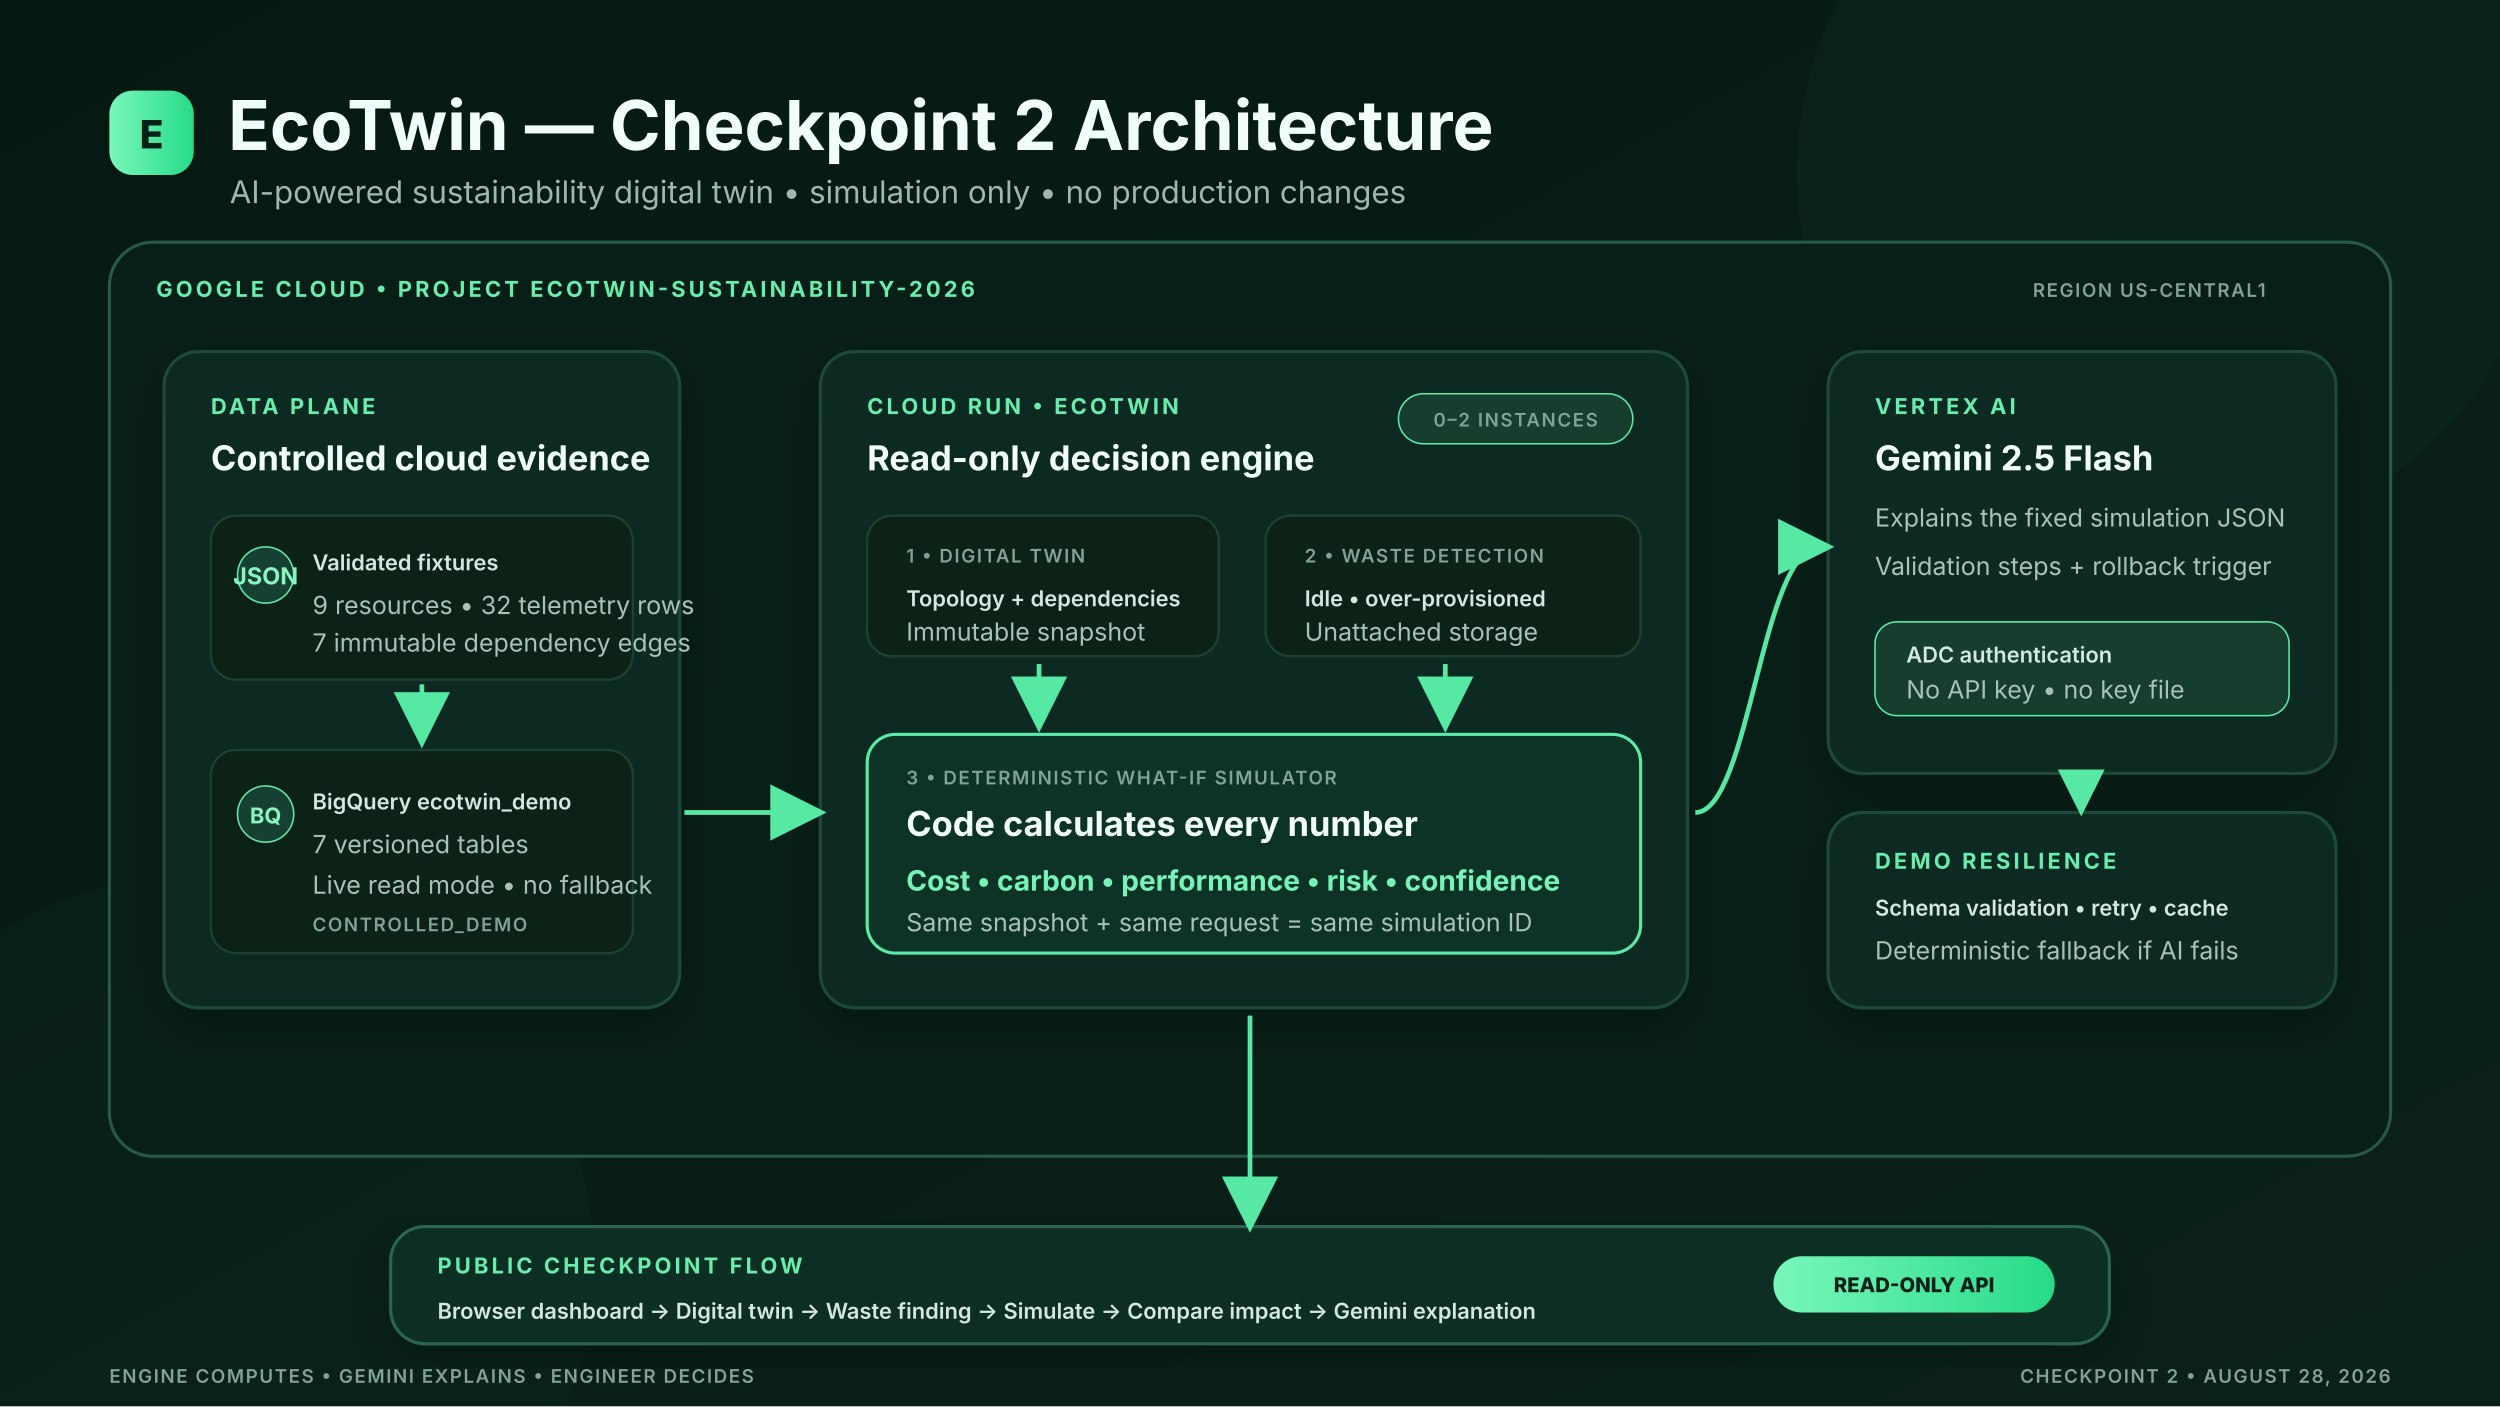
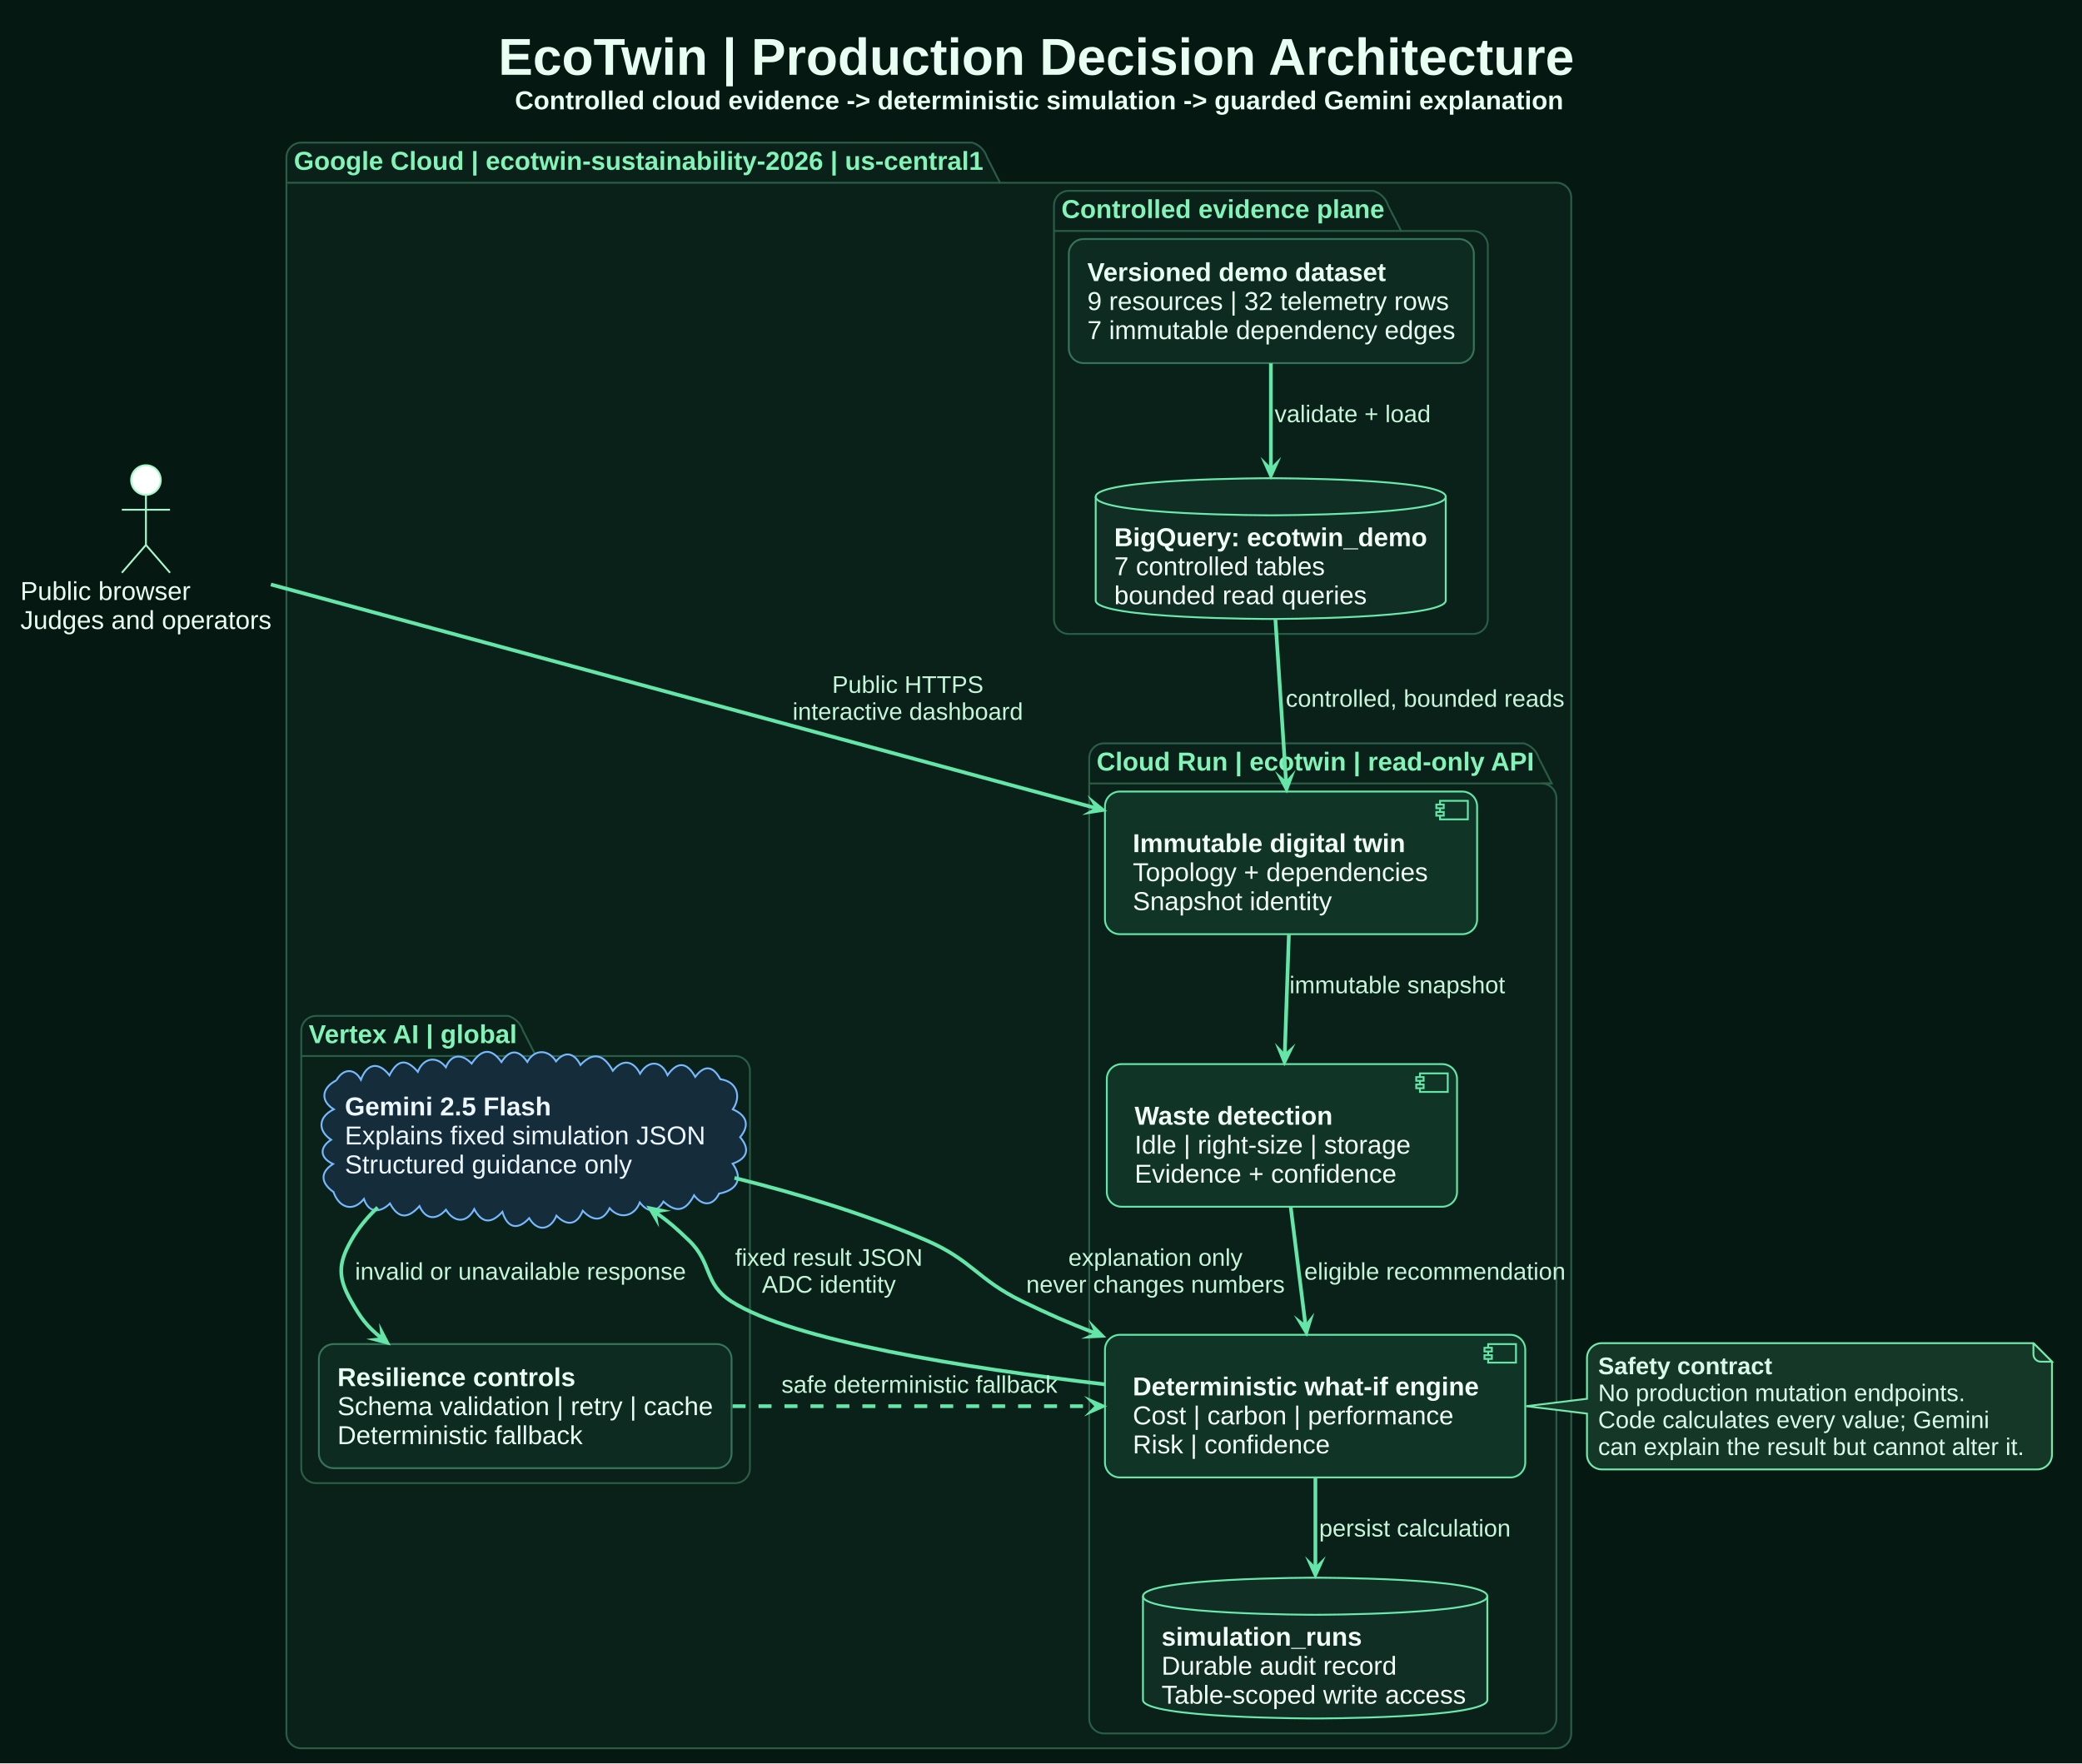
- <svg xmlns="http://www.w3.org/2000/svg" width="1600" height="900" viewBox="0 0 1600 900" role="img" aria-labelledby="title desc">
-   <defs>
-     <linearGradient id="bg" x1="0" y1="0" x2="1" y2="1">
-       <stop offset="0" stop-color="#061812" />
-       <stop offset="1" stop-color="#0a211a" />
-     </linearGradient>
-     <linearGradient id="accent" x1="0" y1="0" x2="1" y2="0">
-       <stop offset="0" stop-color="#78f7bb" />
-       <stop offset="1" stop-color="#27db88" />
-     </linearGradient>
-     <filter id="shadow" x="-20%" y="-20%" width="140%" height="140%">
-       <feDropShadow dx="0" dy="10" stdDeviation="16" flood-color="#000" flood-opacity="0.25" />
-     </filter>
-     <marker id="arrow" markerWidth="12" markerHeight="12" refX="9" refY="6" orient="auto">
-       <path d="M0,0 L12,6 L0,12 Z" fill="#57e9a4" />
-     </marker>
-     <style>
-       .title { font: 700 44px Inter, Segoe UI, Arial, sans-serif; fill: #f2fff8; }
-       .subtitle { font: 400 20px Inter, Segoe UI, Arial, sans-serif; fill: #9fb8ad; }
-       .eyebrow { font: 700 14px Inter, Segoe UI, Arial, sans-serif; letter-spacing: 2px; fill: #69edac; }
-       .card-title { font: 700 22px Inter, Segoe UI, Arial, sans-serif; fill: #f2fff8; }
-       .body { font: 400 16px Inter, Segoe UI, Arial, sans-serif; fill: #a9c2b7; }
-       .small { font: 600 14px Inter, Segoe UI, Arial, sans-serif; fill: #d3e9df; }
-       .micro { font: 600 12px Inter, Segoe UI, Arial, sans-serif; fill: #81a296; letter-spacing: 1px; }
-       .metric { font: 700 18px Inter, Segoe UI, Arial, sans-serif; fill: #76f4b8; }
-       .card { fill: #0d2b21; stroke: #1f4a39; stroke-width: 2; }
-       .inner { fill: #0a2119; stroke: #1b4132; stroke-width: 1.5; }
-       .arrow { fill: none; stroke: #57e9a4; stroke-width: 3; marker-end: url(#arrow); }
-       .arrow-soft { fill: none; stroke: #3f8e6d; stroke-width: 2.5; stroke-dasharray: 8 8; marker-end: url(#arrow); }
-     </style>
-   </defs>
-   <rect width="1600" height="900" fill="url(#bg)" />
-   <circle cx="1390" cy="110" r="240" fill="#32e790" opacity="0.035" />
-   <circle cx="130" cy="810" r="250" fill="#32e790" opacity="0.025" />
-   <g transform="translate(70 58)">
-     <rect x="0" y="0" width="54" height="54" rx="15" fill="url(#accent)" />
-     <text x="27" y="37" text-anchor="middle" font-family="Inter, Segoe UI, Arial" font-weight="800" font-size="25" fill="#052016">E</text>
-     <text class="title" x="76" y="38">EcoTwin — Checkpoint 2 Architecture</text>
-     <text class="subtitle" x="77" y="72">AI-powered sustainability digital twin • simulation only • no production changes</text>
+ <svg xmlns="http://www.w3.org/2000/svg" contentStyleType="text/css" data-diagram-type="DESCRIPTION" height="951px" preserveAspectRatio="none" style="width:1123px;height:951px;background:#061812;" version="1.1" viewBox="0 0 1123 951" width="1123px" zoomAndPan="magnify">
+   <defs />
+   <g>
+     <rect fill="#061812" height="951" style="stroke:none;stroke-width:1;" width="1123" x="0" y="0" />
+     <g class="title" data-source-line="5">
+       <text fill="#E9FFF3" font-family="Arial" font-size="28" font-weight="700" lengthAdjust="spacing" textLength="583.475" x="268.763" y="40.348">EcoTwin | Production Decision Architecture</text>
+       <text fill="#E9FFF3" font-family="Arial" font-size="14" font-weight="700" lengthAdjust="spacing" textLength="565.551" x="277.725" y="58.955">Controlled cloud evidence -&gt; deterministic simulation -&gt; guarded Gemini explanation</text>
+     </g>
+     <g class="cluster" data-qualified-name="Google Cloud . ecotwin-sustainability-2026 . us-central1" data-source-line="57" id="ent0002">
+       <path d="M162.5,76.922 L524.409,76.922 A12,12 0 0 1 532.409,84.922 L539.409,98.562 L839.5,98.562 A8,8 0 0 1 847.5,106.562 L847.5,934.922 A8,8 0 0 1 839.5,942.922 L162.5,942.922 A8,8 0 0 1 154.5,934.922 L154.5,84.922 A8,8 0 0 1 162.5,76.922" fill="#0A211A" style="stroke:#2A5D47;stroke-width:1;" />
+       <line style="stroke:#2A5D47;stroke-width:1;" x1="154.5" x2="539.409" y1="98.562" y2="98.562" />
+       <text fill="#83F4B8" font-family="Arial" font-size="14" font-weight="700" lengthAdjust="spacing" textLength="371.909" x="158.5" y="91.596">Google Cloud | ecotwin-sustainability-2026 | us-central1</text>
+     </g>
+     <g class="cluster" data-qualified-name="Google Cloud . ecotwin-sustainability-2026 . us-central1.Controlled evidence plane" data-source-line="58" id="ent0003">
+       <path d="M576.5,102.922 L740.762,102.922 A12,12 0 0 1 748.762,110.922 L755.762,124.562 L794.5,124.562 A8,8 0 0 1 802.5,132.562 L802.5,333.922 A8,8 0 0 1 794.5,341.922 L576.5,341.922 A8,8 0 0 1 568.5,333.922 L568.5,110.922 A8,8 0 0 1 576.5,102.922" fill="#0A211A" style="stroke:#2A5D47;stroke-width:1;" />
+       <line style="stroke:#2A5D47;stroke-width:1;" x1="568.5" x2="755.762" y1="124.562" y2="124.562" />
+       <text fill="#83F4B8" font-family="Arial" font-size="14" font-weight="700" lengthAdjust="spacing" textLength="174.262" x="572.5" y="117.596">Controlled evidence plane</text>
+     </g>
+     <g class="cluster" data-qualified-name="Google Cloud . ecotwin-sustainability-2026 . us-central1.Cloud Run . ecotwin . read-only API" data-source-line="64" id="ent0007">
+       <path d="M595.5,400.922 L822.01,400.922 A12,12 0 0 1 830.01,408.922 L837.01,422.562 L831.5,422.562 A8,8 0 0 1 839.5,430.562 L839.5,926.922 A8,8 0 0 1 831.5,934.922 L595.5,934.922 A8,8 0 0 1 587.5,926.922 L587.5,408.922 A8,8 0 0 1 595.5,400.922" fill="#0A211A" style="stroke:#2A5D47;stroke-width:1;" />
+       <line style="stroke:#2A5D47;stroke-width:1;" x1="587.5" x2="837.01" y1="422.562" y2="422.562" />
+       <text fill="#83F4B8" font-family="Arial" font-size="14" font-weight="700" lengthAdjust="spacing" textLength="236.51" x="591.5" y="415.596">Cloud Run | ecotwin | read-only API</text>
+     </g>
+     <g class="cluster" data-qualified-name="Google Cloud . ecotwin-sustainability-2026 . us-central1.Vertex AI . global" data-source-line="75" id="ent0015">
+       <path d="M170.5,547.922 L274.113,547.922 A12,12 0 0 1 282.113,555.922 L289.113,569.562 L396.5,569.562 A8,8 0 0 1 404.5,577.562 L404.5,791.922 A8,8 0 0 1 396.5,799.922 L170.5,799.922 A8,8 0 0 1 162.5,791.922 L162.5,555.922 A8,8 0 0 1 170.5,547.922" fill="#0A211A" style="stroke:#2A5D47;stroke-width:1;" />
+       <line style="stroke:#2A5D47;stroke-width:1;" x1="162.5" x2="289.113" y1="569.562" y2="569.562" />
+       <text fill="#83F4B8" font-family="Arial" font-size="14" font-weight="700" lengthAdjust="spacing" textLength="113.613" x="166.5" y="562.596">Vertex AI | global</text>
+     </g>
+     <g class="entity" data-qualified-name="browser" data-source-line="55" id="ent0001">
+       <ellipse cx="78.713" cy="258.922" fill="#FFFFFF" rx="8" ry="8" style="stroke:#A8F7CB;stroke-width:1;" />
+       <path d="M78.713,266.922 L78.713,293.922 M65.713,274.922 L91.713,274.922 M78.713,293.922 L65.713,308.922 M78.713,293.922 L91.713,308.922" fill="none" style="stroke:#A8F7CB;stroke-width:1;" />
+       <text fill="#E9FFF3" font-family="Arial" font-size="14" lengthAdjust="spacing" textLength="91.814" x="11" y="323.596">Public browser</text>
+       <text fill="#E9FFF3" font-family="Arial" font-size="14" lengthAdjust="spacing" textLength="135.427" x="11" y="339.236">Judges and operators</text>
+     </g>
+     <g class="entity" data-qualified-name="GMN24" data-source-line="89" id="ent0025">
+       <path d="M856,732.422 L856,754.422 L823.188,758.422 L856,762.422 L856,784.516 A8,8 0 0 0 864,792.516 L1098.804,792.516 A8,8 0 0 0 1106.804,784.516 L1106.804,734.422 L1096.804,724.422 L864,724.422 A8,8 0 0 0 856,732.422" fill="#153728" style="stroke:#75E9AC;stroke-width:1;" />
+       <path d="M1096.804,724.422 L1096.804,730.422 A4,4 0 0 0 1100.804,734.422 L1106.804,734.422 L1096.804,724.422" fill="#153728" style="stroke:#75E9AC;stroke-width:1;" />
+       <text fill="#DBF9E8" font-family="Arial" font-size="13" font-weight="700" lengthAdjust="spacing" textLength="93.92" x="862" y="741.19">Safety contract</text>
+       <text fill="#DBF9E8" font-family="Arial" font-size="13" lengthAdjust="spacing" textLength="198.015" x="862" y="755.714">No production mutation endpoints.</text>
+       <text fill="#DBF9E8" font-family="Arial" font-size="13" lengthAdjust="spacing" textLength="210.99" x="862" y="770.237">Code calculates every value; Gemini</text>
+       <text fill="#DBF9E8" font-family="Arial" font-size="13" lengthAdjust="spacing" textLength="229.804" x="862" y="784.761">can explain the result but cannot alter it.</text>
+     </g>
+     <g class="entity" data-qualified-name="Google Cloud . ecotwin-sustainability-2026 . us-central1.Controlled evidence plane.fixtures" data-source-line="59" id="ent0004">
+       <rect fill="#0D2B21" height="66.922" rx="8" ry="8" style="stroke:#367459;stroke-width:1;" width="218.468" x="576.5" y="128.922" />
+       <text fill="#E9FFF3" font-family="Arial" font-size="14" font-weight="700" lengthAdjust="spacing" textLength="161.827" x="586.5" y="151.596">Versioned demo dataset</text>
+       <text fill="#E9FFF3" font-family="Arial" font-size="14" lengthAdjust="spacing" textLength="195.043" x="586.5" y="167.236">9 resources | 32 telemetry rows</text>
+       <text fill="#E9FFF3" font-family="Arial" font-size="14" lengthAdjust="spacing" textLength="198.468" x="586.5" y="182.877">7 immutable dependency edges</text>
+     </g>
+     <g class="entity" data-qualified-name="Google Cloud . ecotwin-sustainability-2026 . us-central1.Controlled evidence plane.bq" data-source-line="60" id="ent0005">
+       <path d="M591,267.922 C591,257.922 685.403,257.922 685.403,257.922 C685.403,257.922 779.807,257.922 779.807,267.922 L779.807,323.844 C779.807,333.844 685.403,333.844 685.403,333.844 C685.403,333.844 591,333.844 591,323.844 L591,267.922" fill="#102E24" style="stroke:#6BE9AD;stroke-width:1;" />
+       <path d="M591,267.922 C591,277.922 685.403,277.922 685.403,277.922 C685.403,277.922 779.807,277.922 779.807,267.922" fill="none" style="stroke:#6BE9AD;stroke-width:1;" />
+       <text fill="#F2FFF7" font-family="Arial" font-size="14" font-weight="700" lengthAdjust="spacing" textLength="168.807" x="601" y="294.596">BigQuery: ecotwin_demo</text>
+       <text fill="#F2FFF7" font-family="Arial" font-size="14" lengthAdjust="spacing" textLength="113.627" x="601" y="310.236">7 controlled tables</text>
+       <text fill="#F2FFF7" font-family="Arial" font-size="14" lengthAdjust="spacing" textLength="136.22" x="601" y="325.877">bounded read queries</text>
+     </g>
+     <g class="entity" data-qualified-name="Google Cloud . ecotwin-sustainability-2026 . us-central1.Cloud Run . ecotwin . read-only API.twin" data-source-line="65" id="ent0008">
+       <rect fill="#103426" height="76.922" rx="8" ry="8" style="stroke:#63E6A7;stroke-width:1;" width="200.733" x="596" y="426.922" />
+       <rect fill="#103426" height="10" style="stroke:#63E6A7;stroke-width:1;" width="15" x="776.733" y="431.922" />
+       <rect fill="#103426" height="2" style="stroke:#63E6A7;stroke-width:1;" width="4" x="774.733" y="433.922" />
+       <rect fill="#103426" height="2" style="stroke:#63E6A7;stroke-width:1;" width="4" x="774.733" y="437.922" />
+       <text fill="#F2FFF7" font-family="Arial" font-size="14" font-weight="700" lengthAdjust="spacing" textLength="147.007" x="611" y="459.596">Immutable digital twin</text>
+       <text fill="#F2FFF7" font-family="Arial" font-size="14" lengthAdjust="spacing" textLength="160.733" x="611" y="475.236">Topology + dependencies</text>
+       <text fill="#F2FFF7" font-family="Arial" font-size="14" lengthAdjust="spacing" textLength="107.406" x="611" y="490.877">Snapshot identity</text>
+     </g>
+     <g class="entity" data-qualified-name="Google Cloud . ecotwin-sustainability-2026 . us-central1.Cloud Run . ecotwin . read-only API.waste" data-source-line="66" id="ent0009">
+       <rect fill="#103426" height="76.922" rx="8" ry="8" style="stroke:#63E6A7;stroke-width:1;" width="188.894" x="597" y="573.922" />
+       <rect fill="#103426" height="10" style="stroke:#63E6A7;stroke-width:1;" width="15" x="765.894" y="578.922" />
+       <rect fill="#103426" height="2" style="stroke:#63E6A7;stroke-width:1;" width="4" x="763.894" y="580.922" />
+       <rect fill="#103426" height="2" style="stroke:#63E6A7;stroke-width:1;" width="4" x="763.894" y="584.922" />
+       <text fill="#F2FFF7" font-family="Arial" font-size="14" font-weight="700" lengthAdjust="spacing" textLength="107.352" x="612" y="606.596">Waste detection</text>
+       <text fill="#F2FFF7" font-family="Arial" font-size="14" lengthAdjust="spacing" textLength="148.894" x="612" y="622.236">Idle | right-size | storage</text>
+       <text fill="#F2FFF7" font-family="Arial" font-size="14" lengthAdjust="spacing" textLength="141.265" x="612" y="637.877">Evidence + confidence</text>
+     </g>
+     <g class="entity" data-qualified-name="Google Cloud . ecotwin-sustainability-2026 . us-central1.Cloud Run . ecotwin . read-only API.simulator" data-source-line="67" id="ent0010">
+       <rect fill="#103426" height="76.922" rx="8" ry="8" style="stroke:#63E6A7;stroke-width:1;" width="226.696" x="596" y="719.922" />
+       <rect fill="#103426" height="10" style="stroke:#63E6A7;stroke-width:1;" width="15" x="802.696" y="724.922" />
+       <rect fill="#103426" height="2" style="stroke:#63E6A7;stroke-width:1;" width="4" x="800.696" y="726.922" />
+       <rect fill="#103426" height="2" style="stroke:#63E6A7;stroke-width:1;" width="4" x="800.696" y="730.922" />
+       <text fill="#F2FFF7" font-family="Arial" font-size="14" font-weight="700" lengthAdjust="spacing" textLength="186.696" x="611" y="752.596">Deterministic what-if engine</text>
+       <text fill="#F2FFF7" font-family="Arial" font-size="14" lengthAdjust="spacing" textLength="173.018" x="611" y="768.236">Cost | carbon | performance</text>
+       <text fill="#F2FFF7" font-family="Arial" font-size="14" lengthAdjust="spacing" textLength="106.353" x="611" y="783.877">Risk | confidence</text>
+     </g>
+     <g class="entity" data-qualified-name="Google Cloud . ecotwin-sustainability-2026 . us-central1.Cloud Run . ecotwin . read-only API.audit" data-source-line="68" id="ent0011">
+       <path d="M616.5,860.922 C616.5,850.922 709.369,850.922 709.369,850.922 C709.369,850.922 802.237,850.922 802.237,860.922 L802.237,916.844 C802.237,926.844 709.369,926.844 709.369,926.844 C709.369,926.844 616.5,926.844 616.5,916.844 L616.5,860.922" fill="#102E24" style="stroke:#6BE9AD;stroke-width:1;" />
+       <path d="M616.5,860.922 C616.5,870.922 709.369,870.922 709.369,870.922 C709.369,870.922 802.237,870.922 802.237,860.922" fill="none" style="stroke:#6BE9AD;stroke-width:1;" />
+       <text fill="#F2FFF7" font-family="Arial" font-size="14" font-weight="700" lengthAdjust="spacing" textLength="108.131" x="626.5" y="887.596">simulation_runs</text>
+       <text fill="#F2FFF7" font-family="Arial" font-size="14" lengthAdjust="spacing" textLength="126.848" x="626.5" y="903.236">Durable audit record</text>
+       <text fill="#F2FFF7" font-family="Arial" font-size="14" lengthAdjust="spacing" textLength="165.737" x="626.5" y="918.877">Table-scoped write access</text>
+     </g>
+     <g class="entity" data-qualified-name="Google Cloud . ecotwin-sustainability-2026 . us-central1.Vertex AI . global.gemini" data-source-line="76" id="ent0016">
+       <path d="M181.48,582.667 C184.796,576.506 191.065,575.69 194.67,582.37 C197.931,573.4 204.221,572.403 210.073,579.955 C214.424,571.428 219.083,570.772 225.379,578.075 C228.212,570.684 235.391,569.043 240.501,575.606 C243.507,568.077 249.59,568.448 254.387,573.654 C259.391,566.216 264.634,564.542 270.465,572.806 C275,565.803 279.815,566.035 284.43,572.724 C288.212,565.707 295.862,565.847 299.909,572.422 C304.859,566.441 309.939,568.082 313.069,574.374 C320.487,566.528 326.003,569.321 330.545,577.508 C335.727,571.056 341.521,571.863 345.245,579.077 C349.558,571.78 356.586,571.661 360.065,579.873 C365.546,572.196 370.487,572.848 375.014,580.786 C380.126,574.013 384.715,574.978 388.518,582.061 C397.531,583.266 400.033,591.388 395.252,598.309 C402.671,601.483 404.631,606.786 399.209,613.341 C404.767,619.801 402.989,624.923 395.188,627.621 C401.269,636.113 396.954,642.144 387.866,643.75 C384.482,650.778 378.63,650.437 374.382,644.66 C370.119,652.768 365.151,654.737 357.849,648.058 C354.095,654.467 349.302,653.979 345.1,648.54 C342.26,656.102 334.309,657.955 328.823,651.645 C324.926,659.384 319.485,658.427 314.334,653.029 C311.21,660.728 305.78,661.484 300.147,655.661 C297.04,663.335 289.968,664.747 285.446,657.01 C279.167,663.85 273.598,662.274 270.981,653.597 C265.312,659.862 260.074,660.266 255.811,652.117 C251.791,659.928 244.88,659.496 240.534,652.451 C235.436,658.258 229.562,657.893 226.259,650.509 C220.201,657.267 215.023,657.698 210.336,649.089 C205.451,654.028 198.933,654.722 196.313,646.649 C190.068,654.329 182.57,650.954 179.91,642.91 C173.426,638.383 172.118,632.558 179.643,627.784 C172.667,624.592 172.003,619.02 178.581,614.725 C170.921,609.495 172.017,602.146 180.038,598.308 C172.058,593.326 174.165,586.239 181.48,582.667" fill="#152C3A" style="stroke:#76B9FF;stroke-width:1;" />
+       <text fill="#EDF7FF" font-family="Arial" font-size="14" font-weight="700" lengthAdjust="spacing" textLength="111.262" x="186" y="601.596">Gemini 2.5 Flash</text>
+       <text fill="#EDF7FF" font-family="Arial" font-size="14" lengthAdjust="spacing" textLength="194.523" x="186" y="617.236">Explains fixed simulation JSON</text>
+       <text fill="#EDF7FF" font-family="Arial" font-size="14" lengthAdjust="spacing" textLength="154.875" x="186" y="632.877">Structured guidance only</text>
+     </g>
+     <g class="entity" data-qualified-name="Google Cloud . ecotwin-sustainability-2026 . us-central1.Vertex AI . global.fallback" data-source-line="77" id="ent0017">
+       <rect fill="#0D2B21" height="66.922" rx="8" ry="8" style="stroke:#367459;stroke-width:1;" width="222.59" x="172" y="724.922" />
+       <text fill="#E9FFF3" font-family="Arial" font-size="14" font-weight="700" lengthAdjust="spacing" textLength="128.379" x="182" y="747.596">Resilience controls</text>
+       <text fill="#E9FFF3" font-family="Arial" font-size="14" lengthAdjust="spacing" textLength="202.59" x="182" y="763.236">Schema validation | retry | cache</text>
+       <text fill="#E9FFF3" font-family="Arial" font-size="14" lengthAdjust="spacing" textLength="132.262" x="182" y="778.877">Deterministic fallback</text>
+     </g>
+     <g class="link" data-entity-1="ent0004" data-entity-2="ent0005" data-link-type="dependency" id="lnk6">
+       <polygon fill="#63E6A7" points="685.5,257.676,689.5,248.676,685.5,252.676,681.5,248.676,685.5,257.676" style="stroke:#63E6A7;stroke-width:1;stroke-linejoin:miter;stroke-miterlimit:10;" />
+       <path d="M685.5,195.928 C685.5,214.637 685.5,233.221 685.5,252.676" fill="none" style="stroke:#63E6A7;stroke-width:2;" />
+       <text fill="#C6F5D7" font-family="Arial" font-size="13" lengthAdjust="spacing" textLength="84.202" x="687.5" y="227.69">validate + load</text>
+     </g>
+     <g class="link" data-entity-1="ent0008" data-entity-2="ent0009" data-link-type="dependency" id="lnk12">
+       <polygon fill="#63E6A7" points="692.794,573.892,697.102,565.035,692.966,568.895,689.107,564.76,692.794,573.892" style="stroke:#63E6A7;stroke-width:1;stroke-linejoin:miter;stroke-miterlimit:10;" />
+       <path d="M695.199,504.14 C694.459,525.622 693.706,547.445 692.966,568.895" fill="none" style="stroke:#63E6A7;stroke-width:2;" />
+       <text fill="#C6F5D7" font-family="Arial" font-size="13" lengthAdjust="spacing" textLength="116.34" x="695.5" y="535.69">immutable snapshot</text>
+     </g>
+     <g class="link" data-entity-1="ent0009" data-entity-2="ent0010" data-link-type="dependency" id="lnk13">
+       <polygon fill="#63E6A7" points="704.802,719.84,707.655,710.414,704.182,714.879,699.717,711.406,704.802,719.84" style="stroke:#63E6A7;stroke-width:1;stroke-linejoin:miter;stroke-miterlimit:10;" />
+       <path d="M696.229,651.256 C698.875,672.422 701.542,693.754 704.182,714.879" fill="none" style="stroke:#63E6A7;stroke-width:2;" />
+       <text fill="#C6F5D7" font-family="Arial" font-size="13" lengthAdjust="spacing" textLength="140.912" x="703.5" y="690.19">eligible recommendation</text>
+     </g>
+     <g class="link" data-entity-1="ent0010" data-entity-2="ent0011" data-link-type="dependency" id="lnk14">
+       <polygon fill="#63E6A7" points="709.5,850.584,713.5,841.584,709.5,845.584,705.5,841.584,709.5,850.584" style="stroke:#63E6A7;stroke-width:1;stroke-linejoin:miter;stroke-miterlimit:10;" />
+       <path d="M709.5,796.935 C709.5,813.825 709.5,828.715 709.5,845.584" fill="none" style="stroke:#63E6A7;stroke-width:2;" />
+       <text fill="#C6F5D7" font-family="Arial" font-size="13" lengthAdjust="spacing" textLength="103.327" x="711.5" y="828.69">persist calculation</text>
+     </g>
+     <g class="link" data-entity-1="ent0016" data-entity-2="ent0017" data-link-type="dependency" id="lnk18">
+       <polygon fill="#63E6A7" points="209.76,724.889,205.241,716.138,205.859,721.761,200.236,722.379,209.76,724.889" style="stroke:#63E6A7;stroke-width:1;stroke-linejoin:miter;stroke-miterlimit:10;" />
+       <path d="M203.694,651.22 C198.137,656.457 193.258,662.338 189.5,668.922 C182.229,681.659 182.229,689.185 189.5,701.922 C194.574,710.809 197.789,715.289 205.859,721.761" fill="none" style="stroke:#63E6A7;stroke-width:2;" />
+       <text fill="#C6F5D7" font-family="Arial" font-size="13" lengthAdjust="spacing" textLength="178.502" x="191.5" y="690.19">invalid or unavailable response</text>
+     </g>
+     <g class="link" data-entity-1="ent0001" data-entity-2="ent0008" data-link-type="dependency" id="lnk19">
+       <polygon fill="#63E6A7" points="595.994,437.181,588.353,430.966,591.168,435.873,586.261,438.687,595.994,437.181" style="stroke:#63E6A7;stroke-width:1;stroke-linejoin:miter;stroke-miterlimit:10;" />
+       <path d="M146.109,315.246 C254.866,344.723 464.446,401.527 591.168,435.873" fill="none" style="stroke:#63E6A7;stroke-width:2;" />
+       <text fill="#C6F5D7" font-family="Arial" font-size="13" lengthAdjust="spacing" textLength="81.631" x="448.834" y="373.69">Public HTTPS</text>
+       <text fill="#C6F5D7" font-family="Arial" font-size="13" lengthAdjust="spacing" textLength="124.3" x="427.5" y="388.214">interactive dashboard</text>
+     </g>
+     <g class="link" data-entity-1="ent0005" data-entity-2="ent0008" data-link-type="dependency" id="lnk20">
+       <polygon fill="#63E6A7" points="694.028,426.773,697.429,417.53,693.7,421.784,689.446,418.054,694.028,426.773" style="stroke:#63E6A7;stroke-width:1;stroke-linejoin:miter;stroke-miterlimit:10;" />
+       <path d="M687.941,334.096 C689.751,361.66 691.882,394.106 693.7,421.784" fill="none" style="stroke:#63E6A7;stroke-width:2;" />
+       <text fill="#C6F5D7" font-family="Arial" font-size="13" lengthAdjust="spacing" textLength="150.332" x="693.5" y="381.19">controlled, bounded reads</text>
+     </g>
+     <g class="link" data-entity-1="ent0010" data-entity-2="ent0016" data-link-type="dependency" id="lnk21">
+       <polygon fill="#63E6A7" points="349.598,650.952,354.561,659.459,353.655,653.875,359.238,652.969,349.598,650.952" style="stroke:#63E6A7;stroke-width:1;stroke-linejoin:miter;stroke-miterlimit:10;" />
+       <path d="M595.887,746.639 C519.703,737.687 427.496,722.99 394.5,701.922 C379.432,692.301 384.429,681.269 371.5,668.922 C364.838,662.56 361.394,659.453 353.655,653.875" fill="none" style="stroke:#63E6A7;stroke-width:2;" />
+       <text fill="#C6F5D7" font-family="Arial" font-size="13" lengthAdjust="spacing" textLength="101.144" x="396.5" y="682.69">fixed result JSON</text>
+       <text fill="#C6F5D7" font-family="Arial" font-size="13" lengthAdjust="spacing" textLength="72.249" x="410.947" y="697.214">ADC identity</text>
+     </g>
+     <g class="link" data-entity-1="ent0016" data-entity-2="ent0010" data-link-type="dependency" id="lnk22">
+       <polygon fill="#63E6A7" points="595.587,720.924,588.644,713.939,590.926,719.115,585.75,721.397,595.587,720.924" style="stroke:#63E6A7;stroke-width:1;stroke-linejoin:miter;stroke-miterlimit:10;" />
+       <path d="M396.17,635.288 C430.123,643.746 466.988,654.849 499.5,668.922 C524.62,679.795 526.872,689.976 551.5,701.922 C565.495,708.711 575.879,713.277 590.926,719.115" fill="none" style="stroke:#63E6A7;stroke-width:2;" />
+       <text fill="#C6F5D7" font-family="Arial" font-size="13" lengthAdjust="spacing" textLength="93.958" x="576.256" y="682.69">explanation only</text>
+       <text fill="#C6F5D7" font-family="Arial" font-size="13" lengthAdjust="spacing" textLength="139.471" x="553.5" y="697.214">never changes numbers</text>
+     </g>
+     <g class="link" data-entity-1="ent0017" data-entity-2="ent0010" data-link-type="dependency" id="lnk23">
+       <polygon fill="#63E6A7" points="595.958,758.422,586.958,754.422,590.958,758.422,586.958,762.422,595.958,758.422" style="stroke:#63E6A7;stroke-width:1;stroke-linejoin:miter;stroke-miterlimit:10;" />
+       <path d="M395.148,758.422 C457.025,758.422 528.781,758.422 590.958,758.422" fill="none" style="stroke:#63E6A7;stroke-width:2;stroke-dasharray:7,7;" />
+       <text fill="#C6F5D7" font-family="Arial" font-size="13" lengthAdjust="spacing" textLength="148.84" x="421.5" y="751.19">safe deterministic fallback</text>
+     </g>
  </g>
-   <rect x="70" y="155" width="1460" height="585" rx="28" fill="#081f17" stroke="#285846" stroke-width="2" />
-   <text class="eyebrow" x="100" y="190">GOOGLE CLOUD • PROJECT ECOTWIN-SUSTAINABILITY-2026</text>
-   <text class="micro" x="1450" y="190" text-anchor="end">REGION US-CENTRAL1</text>
-   <g filter="url(#shadow)">
-     <rect class="card" x="105" y="225" width="330" height="420" rx="22" />
-     <text class="eyebrow" x="135" y="265">DATA PLANE</text>
-     <text class="card-title" x="135" y="301">Controlled cloud evidence</text>
-     <rect class="inner" x="135" y="330" width="270" height="105" rx="16" />
-     <circle cx="170" cy="368" r="18" fill="#163f30" stroke="#62e9aa" />
-     <text x="170" y="374" text-anchor="middle" font-family="Inter, Segoe UI, Arial" font-size="15" font-weight="700" fill="#8bf5c2">JSON</text>
-     <text class="small" x="200" y="365">Validated fixtures</text>
-     <text class="body" x="200" y="393">9 resources • 32 telemetry rows</text>
-     <text class="body" x="200" y="417">7 immutable dependency edges</text>
-     <path class="arrow" d="M270 438 L270 470" />
-     <rect class="inner" x="135" y="480" width="270" height="130" rx="16" />
-     <circle cx="170" cy="521" r="18" fill="#163f30" stroke="#62e9aa" />
-     <text x="170" y="527" text-anchor="middle" font-family="Inter, Segoe UI, Arial" font-size="14" font-weight="700" fill="#8bf5c2">BQ</text>
-     <text class="small" x="200" y="518">BigQuery ecotwin_demo</text>
-     <text class="body" x="200" y="546">7 versioned tables</text>
-     <text class="body" x="200" y="572">Live read mode • no fallback</text>
-     <text class="micro" x="200" y="596">CONTROLLED_DEMO</text>
-   </g>
-   <g filter="url(#shadow)">
-     <rect class="card" x="525" y="225" width="555" height="420" rx="22" />
-     <text class="eyebrow" x="555" y="265">CLOUD RUN • ECOTWIN</text>
-     <text class="card-title" x="555" y="301">Read-only decision engine</text>
-     <rect x="895" y="252" width="150" height="32" rx="16" fill="#123c2d" stroke="#5ceaa9" />
-     <text class="micro" x="970" y="273" text-anchor="middle" fill="#76f4b8">0–2 INSTANCES</text>
-     <rect class="inner" x="555" y="330" width="225" height="90" rx="16" />
-     <text class="micro" x="580" y="360">1 • DIGITAL TWIN</text>
-     <text class="small" x="580" y="388">Topology + dependencies</text>
-     <text class="body" x="580" y="410">Immutable snapshot</text>
-     <rect class="inner" x="810" y="330" width="240" height="90" rx="16" />
-     <text class="micro" x="835" y="360">2 • WASTE DETECTION</text>
-     <text class="small" x="835" y="388">Idle • over-provisioned</text>
-     <text class="body" x="835" y="410">Unattached storage</text>
-     <path class="arrow" d="M665 425 L665 460" />
-     <path class="arrow" d="M925 425 L925 460" />
-     <rect x="555" y="470" width="495" height="140" rx="18" fill="#103226" stroke="#5ceaa9" stroke-width="2" />
-     <text class="micro" x="580" y="502">3 • DETERMINISTIC WHAT-IF SIMULATOR</text>
-     <text class="card-title" x="580" y="535">Code calculates every number</text>
-     <text class="metric" x="580" y="570">Cost • carbon • performance • risk • confidence</text>
-     <text class="body" x="580" y="596">Same snapshot + same request = same simulation ID</text>
-   </g>
-   <g filter="url(#shadow)">
-     <rect class="card" x="1170" y="225" width="325" height="270" rx="22" />
-     <text class="eyebrow" x="1200" y="265">VERTEX AI</text>
-     <text class="card-title" x="1200" y="301">Gemini 2.5 Flash</text>
-     <text class="body" x="1200" y="337">Explains the fixed simulation JSON</text>
-     <text class="body" x="1200" y="368">Validation steps + rollback trigger</text>
-     <rect x="1200" y="398" width="265" height="60" rx="14" fill="#123c2d" stroke="#5ceaa9" />
-     <text class="small" x="1220" y="424">ADC authentication</text>
-     <text class="body" x="1220" y="447">No API key • no key file</text>
-     <rect class="card" x="1170" y="520" width="325" height="125" rx="22" />
-     <text class="eyebrow" x="1200" y="556">DEMO RESILIENCE</text>
-     <text class="small" x="1200" y="586">Schema validation • retry • cache</text>
-     <text class="body" x="1200" y="614">Deterministic fallback if AI fails</text>
-   </g>
-   <path class="arrow" d="M438 520 C475 520 485 520 520 520" />
-   <path class="arrow" d="M1085 520 C1120 520 1127 350 1165 350" />
-   <path class="arrow-soft" d="M1332 500 L1332 515" />
-   <g filter="url(#shadow)">
-     <rect x="250" y="785" width="1100" height="75" rx="22" fill="#0e2d22" stroke="#2b6650" stroke-width="2" />
-     <text class="eyebrow" x="280" y="815">PUBLIC CHECKPOINT FLOW</text>
-     <text class="small" x="280" y="844">Browser dashboard  →  Digital twin  →  Waste finding  →  Simulate  →  Compare impact  →  Gemini explanation</text>
-     <rect x="1135" y="804" width="180" height="36" rx="18" fill="url(#accent)" />
-     <text x="1225" y="827" text-anchor="middle" font-family="Inter, Segoe UI, Arial" font-size="13" font-weight="800" fill="#052016">READ-ONLY API</text>
-   </g>
-   <path class="arrow" d="M800 650 L800 780" />
-   <text class="micro" x="70" y="885">ENGINE COMPUTES • GEMINI EXPLAINS • ENGINEER DECIDES</text>
-   <text class="micro" x="1530" y="885" text-anchor="end">CHECKPOINT 2 • AUGUST 28, 2026</text>
</svg>
